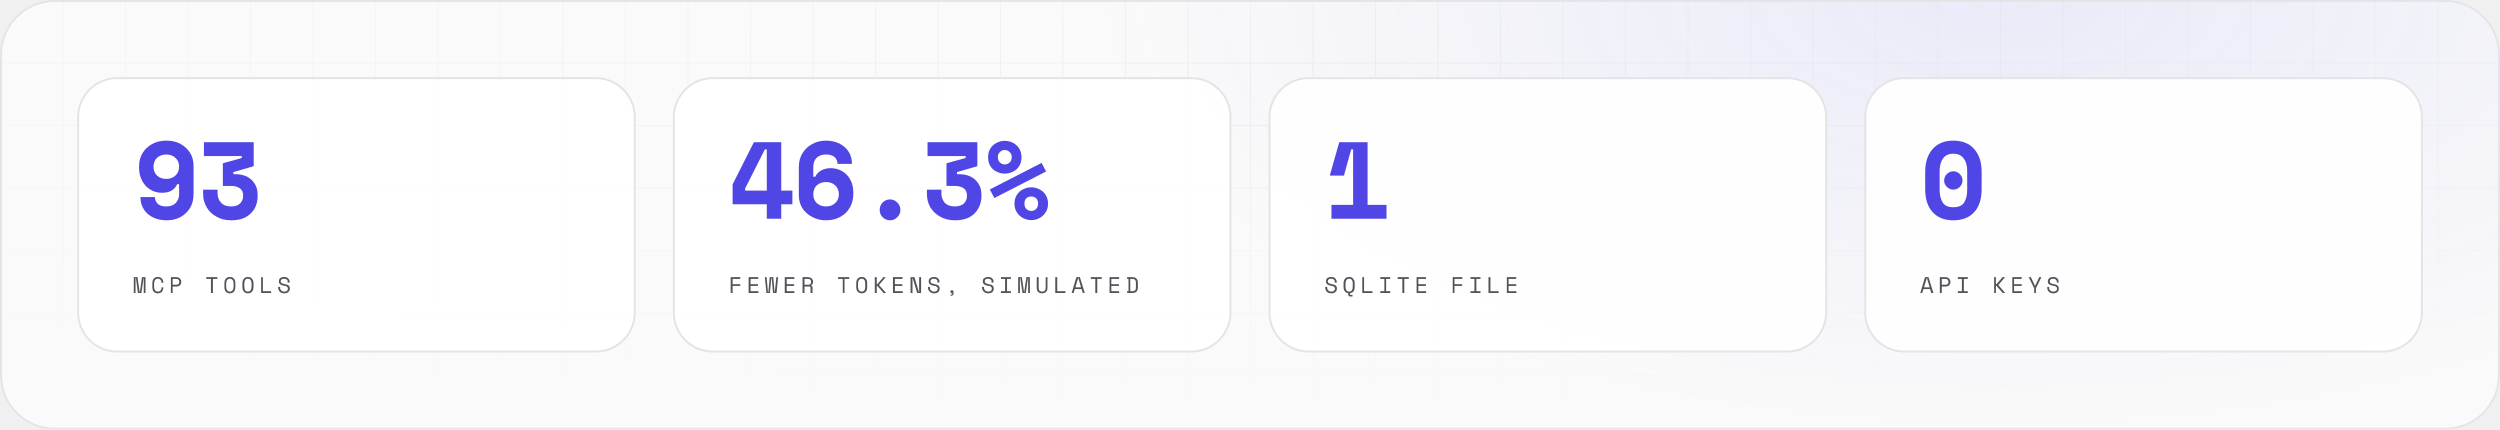
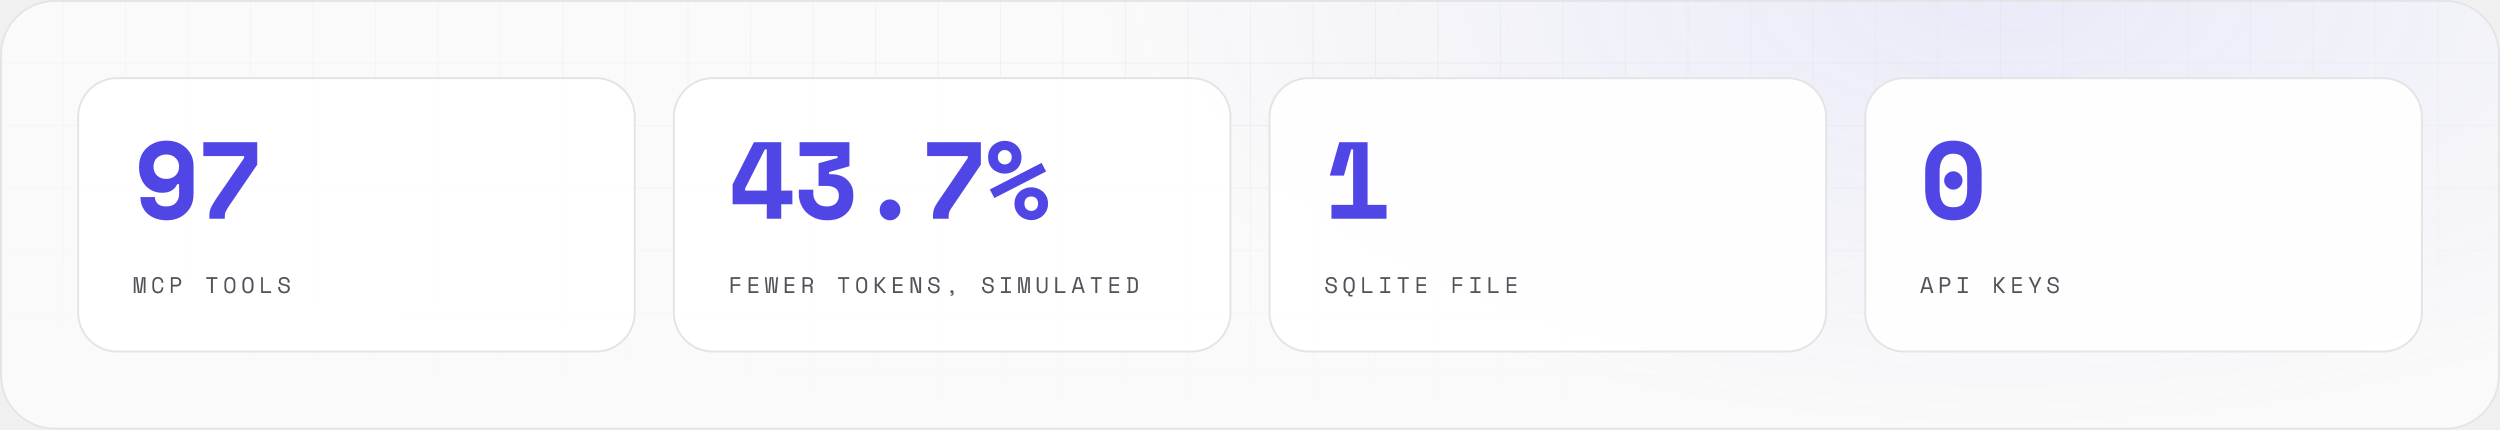
- <svg xmlns="http://www.w3.org/2000/svg" viewBox="0 0 1280 220" width="1280" height="220" role="img" aria-label="93 MCP TOOLS. 46.3% FEWER TOKENS, SIMULATED. 1 SQLITE FILE. 0 API KEYS">
+ <svg xmlns="http://www.w3.org/2000/svg" viewBox="0 0 1280 220" width="1280" height="220" role="img" aria-label="97 MCP TOOLS. 43.7% FEWER TOKENS, SIMULATED. 1 SQLITE FILE. 0 API KEYS">
  <defs>
    <radialGradient id="vmp-stats-l-g">
      <stop offset="0" stop-color="#6366f1" stop-opacity="0.1" />
      <stop offset="1" stop-color="#6366f1" stop-opacity="0" />
    </radialGradient>
    <pattern id="vmp-stats-l-grid" width="32" height="32" patternUnits="userSpaceOnUse">
      <path d="M32 0H0V32" fill="none" stroke="#18181b" stroke-opacity="0.05" stroke-width="1" />
    </pattern>
    <radialGradient id="vmp-stats-l-fade" cx="0.5" cy="0.2" r="0.8">
      <stop offset="0" stop-color="#fff" />
      <stop offset="1" stop-color="#fff" stop-opacity="0" />
    </radialGradient>
    <mask id="vmp-stats-l-m">
      <rect width="1280" height="220" fill="url(#vmp-stats-l-fade)" />
    </mask>
    <clipPath id="vmp-stats-l-clip">
      <rect width="1280" height="220" rx="28" />
    </clipPath>
  </defs>
  <g clip-path="url(#vmp-stats-l-clip)">
    <rect width="1280" height="220" fill="#fafafa" />
    <rect width="1280" height="220" fill="url(#vmp-stats-l-grid)" mask="url(#vmp-stats-l-m)" />
    <ellipse cx="1024" cy="0" rx="461" ry="220" fill="url(#vmp-stats-l-g)" />
  </g>
  <rect x="0.5" y="0.5" width="1279" height="219" rx="27.5" fill="none" stroke="#e4e4e7" />
  <rect x="40.0" y="40" width="285.0" height="140" rx="20" fill="#ffffff" fill-opacity="0.92" stroke="#e4e4e7" />
-   <path fill="#4f46e5" d="M85.4 112.8Q81.6 112.8 78.5 111.4Q75.4 109.9 73.7 107.3Q71.9 104.6 71.9 100.9H79.3Q79.3 102.8 80.7 104.3Q82.1 105.7 85.1 105.7Q88.2 105.7 89.9 104Q91.7 102.2 91.7 99.3V94.3H90.7Q89.9 96.2 88.1 97.4Q86.3 98.7 83 98.7Q79.6 98.7 77 97.1Q74.3 95.5 72.8 92.6Q71.2 89.7 71.2 85.9V85.2Q71.2 81.5 72.9 78.5Q74.7 75.5 77.8 73.8Q81 72 85.2 72Q89.2 72 92.3 73.6Q95.4 75.3 97.3 78.2Q99.1 81.1 99.1 85V99.2Q99.1 103.5 97.3 106.5Q95.4 109.5 92.3 111.2Q89.2 112.8 85.4 112.8ZM85.1 91.6Q88 91.6 89.8 89.9Q91.7 88.2 91.7 85.3Q91.7 82.5 89.8 80.8Q88 79.1 85.1 79.1Q82.3 79.1 80.4 80.8Q78.6 82.5 78.6 85.3Q78.6 88.2 80.4 89.9Q82.3 91.6 85.1 91.6ZM118.5 112.8Q114 112.8 110.8 110.9Q107.5 109.1 105.8 106.1Q104 103 104 99.5V97.1H111.4V99.1Q111.4 101.8 113.2 103.8Q114.9 105.7 118.4 105.7Q121.3 105.7 122.9 104.2Q124.5 102.6 124.5 100.2Q124.5 97.6 122.8 96.4Q121.1 95.2 118.5 95.2H114.1V83.6L123.8 80.9V79.9H104.4V72.8H129.9V85.1L119.5 88.1V89.2H120.8Q123.6 89.2 126.2 90.3Q128.7 91.5 130.3 93.9Q131.9 96.2 131.9 99.8V100.5Q131.9 103.9 130.4 106.7Q128.8 109.5 125.8 111.2Q122.8 112.8 118.5 112.8Z" />
+   <path fill="#4f46e5" d="M85.4 112.8Q81.6 112.8 78.5 111.4Q75.4 109.9 73.7 107.3Q71.9 104.6 71.9 100.9H79.3Q79.3 102.8 80.7 104.3Q82.1 105.7 85.1 105.7Q88.2 105.7 89.9 104Q91.7 102.2 91.7 99.3V94.3H90.7Q89.9 96.2 88.1 97.4Q86.3 98.7 83 98.7Q79.6 98.7 77 97.1Q74.3 95.5 72.8 92.6Q71.2 89.7 71.2 85.9V85.2Q71.2 81.5 72.9 78.5Q74.7 75.5 77.8 73.8Q81 72 85.2 72Q89.2 72 92.3 73.6Q95.4 75.3 97.3 78.2Q99.1 81.1 99.1 85V99.2Q99.1 103.5 97.3 106.5Q95.4 109.5 92.3 111.2Q89.2 112.8 85.4 112.8ZM85.1 91.6Q88 91.6 89.8 89.9Q91.7 88.2 91.7 85.3Q91.7 82.5 89.8 80.8Q88 79.1 85.1 79.1Q82.3 79.1 80.4 80.8Q78.6 82.5 78.6 85.3Q78.6 88.2 80.4 89.9Q82.3 91.6 85.1 91.6ZM107.2 112V110.3Q107.2 108.8 107.5 107.7Q107.8 106.5 108.5 105.3Q109.2 104 110.3 102.3L125 80.9V79.9H104.1V72.8H131.7V84.3L117.5 105.1Q116.4 106.7 115.8 107.9Q115.1 109.1 115.1 110.7V112Z" />
  <path fill="#52525b" d="M68.5 150V141.9H70.4L71.5 149.6H71.6L72.7 141.9H74.5V150H73.6V142.4H73.5L72.4 150H70.6L69.6 142.4H69.4V150ZM80.8 150.2Q79.5 150.2 78.7 149.3Q78 148.5 78 146.9V145.1Q78 143.5 78.7 142.7Q79.5 141.8 80.8 141.8Q81.7 141.8 82.4 142.2Q83 142.6 83.3 143.2Q83.6 143.9 83.6 144.7V144.8H82.7V144.7Q82.7 144.2 82.5 143.7Q82.3 143.3 81.9 143Q81.5 142.7 80.8 142.7Q79.9 142.7 79.4 143.4Q78.9 144 78.9 145.1V146.8Q78.9 148 79.4 148.6Q79.9 149.3 80.8 149.3Q81.5 149.3 81.9 149Q82.3 148.7 82.5 148.2Q82.7 147.8 82.7 147.2V147.1H83.6V147.2Q83.6 148.1 83.3 148.7Q83 149.4 82.4 149.8Q81.7 150.2 80.8 150.2ZM87.5 150V141.9H90.3Q91.2 141.9 91.7 142.3Q92.2 142.6 92.5 143.1Q92.8 143.5 92.8 144.1V144.5Q92.8 145.1 92.5 145.6Q92.2 146.1 91.7 146.4Q91.1 146.7 90.3 146.7H88.4V150ZM88.4 145.8H90.2Q91.8 145.8 91.8 144.4V144.2Q91.8 143.6 91.4 143.2Q91 142.8 90.2 142.8H88.4ZM108 150V142.8H105.6V141.9H111.3V142.8H109V150ZM117.7 150.2Q116.4 150.2 115.6 149.3Q114.9 148.5 114.9 146.9V145.1Q114.9 143.5 115.6 142.7Q116.4 141.8 117.7 141.8Q119 141.8 119.8 142.7Q120.5 143.5 120.5 145.1V146.9Q120.5 148.5 119.8 149.3Q119 150.2 117.7 150.2ZM117.7 149.3Q118.6 149.3 119.1 148.6Q119.6 148 119.6 146.8V145.1Q119.6 144 119.1 143.4Q118.6 142.7 117.7 142.7Q116.8 142.7 116.3 143.4Q115.8 144 115.8 145.1V146.8Q115.8 148 116.3 148.6Q116.8 149.3 117.7 149.3ZM126.9 150.2Q125.6 150.2 124.9 149.3Q124.1 148.5 124.1 146.9V145.1Q124.1 143.5 124.9 142.7Q125.6 141.8 126.9 141.8Q128.3 141.8 129 142.7Q129.8 143.5 129.8 145.1V146.9Q129.8 148.5 129 149.3Q128.3 150.2 126.9 150.2ZM126.9 149.3Q127.9 149.3 128.3 148.6Q128.8 148 128.8 146.8V145.1Q128.8 144 128.3 143.4Q127.9 142.7 126.9 142.7Q126 142.7 125.5 143.4Q125.1 144 125.1 145.1V146.8Q125.1 148 125.5 148.6Q126 149.3 126.9 149.3ZM133.7 150V141.9H134.6V149.1H138.8V150ZM145.6 150.2Q144.5 150.2 143.8 149.8Q143.1 149.4 142.8 148.7Q142.4 148.1 142.4 147.2V146.9H143.4V147.1Q143.4 148.2 144 148.7Q144.6 149.3 145.6 149.3Q146.5 149.3 146.9 148.9Q147.4 148.5 147.4 147.8V147.7Q147.4 147.1 146.9 146.8Q146.5 146.4 145.4 146.3Q144.2 146.1 143.5 145.6Q142.8 145.1 142.8 144.1V143.9Q142.8 143.3 143.1 142.8Q143.4 142.3 144 142.1Q144.6 141.8 145.4 141.8Q146.3 141.8 147 142.1Q147.6 142.5 147.9 143Q148.3 143.5 148.3 144.2V144.7H147.3V144.3Q147.3 143.7 147.1 143.4Q146.8 143 146.4 142.9Q145.9 142.7 145.4 142.7Q145 142.7 144.6 142.8Q144.2 143 144 143.3Q143.7 143.5 143.7 144V144Q143.7 144.7 144.3 145Q144.8 145.3 145.9 145.5Q147.2 145.7 147.8 146.2Q148.4 146.8 148.4 147.7V147.8Q148.4 148.9 147.6 149.5Q146.9 150.2 145.6 150.2Z" />
  <rect x="345.0" y="40" width="285.0" height="140" rx="20" fill="#ffffff" fill-opacity="0.92" stroke="#e4e4e7" />
-   <path fill="#4f46e5" d="M392.6 112V104.6H375.1V94.4L386 72.8H400V97.6H405.7V104.6H400V112ZM381.5 97.6H392.6V76.5H391.6L381.5 96.5ZM422.9 112.8Q419 112.8 415.9 111.1Q412.7 109.5 410.8 106.6Q409 103.7 409 99.8V85.6Q409 81.4 410.9 78.4Q412.8 75.3 416 73.7Q419.1 72 422.8 72Q426.5 72 429.6 73.4Q432.6 74.9 434.4 77.5Q436.2 80.2 436.2 83.9H428.8Q428.8 81.9 427.4 80.5Q425.9 79.1 422.9 79.1Q419.9 79.1 418.1 80.8Q416.4 82.6 416.4 85.5V90.5H417.4Q418.3 88.5 420.4 87.3Q422.6 86.1 425.3 86.1Q428.5 86.1 431.1 87.6Q433.8 89.1 435.3 91.9Q436.9 94.7 436.9 98.6V99.2Q436.9 103.2 435.1 106.3Q433.4 109.3 430.3 111Q427.2 112.8 422.9 112.8ZM422.9 105.7Q425.8 105.7 427.6 104Q429.5 102.3 429.5 99.5Q429.5 96.6 427.6 94.9Q425.8 93.2 422.9 93.2Q420.1 93.2 418.2 94.9Q416.4 96.6 416.4 99.5Q416.4 102.3 418.2 104Q420.1 105.7 422.9 105.7ZM455.7 112.8Q453.5 112.8 451.9 111.2Q450.4 109.7 450.4 107.5Q450.4 105.2 451.9 103.7Q453.5 102.1 455.7 102.1Q457.9 102.1 459.4 103.7Q461 105.2 461 107.5Q461 109.7 459.4 111.2Q457.9 112.8 455.7 112.8ZM489 112.8Q484.6 112.8 481.3 110.9Q478.1 109.1 476.3 106.1Q474.6 103 474.6 99.5V97.1H482V99.1Q482 101.8 483.7 103.8Q485.5 105.7 488.9 105.7Q491.9 105.7 493.5 104.2Q495.1 102.6 495.1 100.2Q495.1 97.6 493.4 96.4Q491.6 95.2 489 95.2H484.6V83.6L494.4 80.9V79.9H474.9V72.8H500.4V85.1L490 88.1V89.2H491.4Q494.2 89.2 496.7 90.3Q499.3 91.5 500.9 93.9Q502.5 96.2 502.5 99.8V100.5Q502.5 103.9 500.9 106.7Q499.4 109.5 496.4 111.2Q493.4 112.8 489 112.8ZM514.4 88.9Q512.3 88.9 510.3 87.9Q508.3 87 507.1 85.1Q505.9 83.2 505.9 80.5Q505.9 77.8 507.1 76Q508.3 74.1 510.3 73.1Q512.3 72.1 514.4 72.1Q516.6 72.1 518.6 73.1Q520.6 74.1 521.8 76Q523 77.8 523 80.5Q523 83.2 521.8 85.1Q520.6 87 518.6 87.9Q516.6 88.9 514.4 88.9ZM514.4 84.2Q515.8 84.2 516.9 83.2Q518 82.3 518 80.5Q518 78.7 516.9 77.8Q515.8 76.8 514.4 76.8Q513 76.8 512 77.8Q510.9 78.7 510.9 80.5Q510.9 82.3 512 83.2Q513 84.2 514.4 84.2ZM509.1 101.4 506.8 97 533.3 83.4 535.6 87.8ZM528 112.7Q525.9 112.7 523.9 111.7Q521.9 110.7 520.7 108.8Q519.4 106.9 519.4 104.3Q519.4 101.6 520.7 99.7Q521.9 97.8 523.9 96.9Q525.9 95.9 528 95.9Q530.2 95.9 532.1 96.9Q534.1 97.8 535.3 99.7Q536.6 101.6 536.6 104.3Q536.6 106.9 535.3 108.8Q534.1 110.7 532.1 111.7Q530.2 112.7 528 112.7ZM528 108Q529.4 108 530.5 107Q531.5 106 531.5 104.3Q531.5 102.5 530.5 101.5Q529.4 100.6 528 100.6Q526.6 100.6 525.5 101.5Q524.5 102.5 524.5 104.3Q524.5 106 525.5 107Q526.6 108 528 108Z" />
+   <path fill="#4f46e5" d="M392.6 112V104.6H375.1V94.4L386 72.8H400V97.6H405.7V104.6H400V112ZM381.5 97.6H392.6V76.5H391.6L381.5 96.5ZM423.5 112.8Q419 112.8 415.8 110.9Q412.5 109.1 410.8 106.1Q409 103 409 99.5V97.1H416.4V99.1Q416.4 101.8 418.2 103.8Q419.9 105.7 423.4 105.7Q426.3 105.7 427.9 104.2Q429.5 102.6 429.5 100.2Q429.5 97.6 427.8 96.4Q426.1 95.2 423.5 95.2H419.1V83.6L428.8 80.9V79.9H409.4V72.8H434.9V85.1L424.5 88.1V89.2H425.8Q428.6 89.2 431.2 90.3Q433.7 91.5 435.3 93.9Q436.9 96.2 436.9 99.8V100.5Q436.9 103.9 435.4 106.7Q433.8 109.5 430.8 111.2Q427.8 112.8 423.5 112.8ZM455.7 112.8Q453.5 112.8 451.9 111.2Q450.4 109.7 450.4 107.5Q450.4 105.2 451.9 103.7Q453.5 102.1 455.7 102.1Q457.9 102.1 459.4 103.7Q461 105.2 461 107.5Q461 109.7 459.4 111.2Q457.9 112.8 455.7 112.8ZM477.7 112V110.3Q477.7 108.8 478 107.7Q478.3 106.5 479 105.3Q479.7 104 480.9 102.3L495.5 80.9V79.9H474.7V72.8H502.2V84.3L488.1 105.1Q486.9 106.7 486.3 107.9Q485.7 109.1 485.7 110.7V112ZM514.4 88.9Q512.3 88.9 510.3 87.9Q508.3 87 507.1 85.1Q505.9 83.2 505.9 80.5Q505.9 77.8 507.1 76Q508.3 74.1 510.3 73.1Q512.3 72.1 514.4 72.1Q516.6 72.1 518.6 73.1Q520.6 74.1 521.8 76Q523 77.8 523 80.5Q523 83.2 521.8 85.1Q520.6 87 518.6 87.9Q516.6 88.9 514.4 88.9ZM514.4 84.2Q515.8 84.2 516.9 83.2Q518 82.3 518 80.5Q518 78.7 516.9 77.8Q515.8 76.8 514.4 76.8Q513 76.8 512 77.8Q510.9 78.7 510.9 80.5Q510.9 82.3 512 83.2Q513 84.2 514.4 84.2ZM509.1 101.4 506.8 97 533.3 83.4 535.6 87.8ZM528 112.7Q525.9 112.7 523.9 111.7Q521.9 110.7 520.7 108.8Q519.4 106.9 519.4 104.3Q519.4 101.6 520.7 99.7Q521.9 97.8 523.9 96.9Q525.9 95.9 528 95.9Q530.2 95.9 532.1 96.9Q534.1 97.8 535.3 99.7Q536.6 101.6 536.6 104.3Q536.6 106.9 535.3 108.8Q534.1 110.7 532.1 111.7Q530.2 112.7 528 112.7ZM528 108Q529.4 108 530.5 107Q531.5 106 531.5 104.3Q531.5 102.5 530.5 101.5Q529.4 100.6 528 100.6Q526.6 100.6 525.5 101.5Q524.5 102.5 524.5 104.3Q524.5 106 525.5 107Q526.6 108 528 108Z" />
  <path fill="#52525b" d="M374.1 150V141.9H379V142.8H375.1V145.5H379V146.4H375.1V150ZM383.3 150V141.9H388.2V142.8H384.3V145.5H388.1V146.4H384.3V149.1H388.3V150ZM392.4 150 391.6 141.9H392.5L393.2 149.6H393.4L394.1 141.9H395.9L396.6 149.6H396.7L397.5 141.9H398.4L397.6 150H395.8L395.1 142.4H394.9L394.2 150ZM401.8 150V141.9H406.7V142.8H402.8V145.5H406.6V146.4H402.8V149.1H406.7V150ZM410.9 150V141.9H413.8Q414.6 141.9 415.2 142.3Q415.7 142.6 416 143.1Q416.3 143.5 416.3 144.1V144.5Q416.3 144.9 416 145.4Q415.8 145.8 415.3 146.1V146.2Q415.6 146.3 415.8 146.5Q416 146.7 416 147.1V150H415V147.3Q415 147 414.9 146.8Q414.7 146.7 414.4 146.7H411.9V150ZM411.9 145.8H413.7Q415.3 145.8 415.3 144.4V144.2Q415.3 143.6 414.9 143.2Q414.5 142.8 413.7 142.8H411.9ZM431.5 150V142.8H429.1V141.9H434.8V142.8H432.4V150ZM441.2 150.2Q439.9 150.2 439.1 149.3Q438.4 148.5 438.4 146.9V145.1Q438.4 143.5 439.1 142.7Q439.9 141.8 441.2 141.8Q442.5 141.8 443.3 142.7Q444 143.5 444 145.1V146.9Q444 148.5 443.3 149.3Q442.5 150.2 441.2 150.2ZM441.2 149.3Q442.1 149.3 442.6 148.6Q443 148 443 146.8V145.1Q443 144 442.6 143.4Q442.1 142.7 441.2 142.7Q440.3 142.7 439.8 143.4Q439.3 144 439.3 145.1V146.8Q439.3 148 439.8 148.6Q440.3 149.3 441.2 149.3ZM447.9 150V141.9H448.9V145.5H449.2L452.3 141.9H453.4V142L450.1 145.9V146L453.6 149.9V150H452.4L449.2 146.4H448.9V150ZM457.2 150V141.9H462.1V142.8H458.2V145.5H462V146.4H458.2V149.1H462.2V150ZM466.2 150V141.9H468.2L470.5 149.6H470.6V141.9H471.6V150H469.6L467.3 142.4H467.2V150ZM478.3 150.2Q477.3 150.2 476.6 149.8Q475.9 149.4 475.5 148.7Q475.1 148.1 475.1 147.2V146.9H476.1V147.1Q476.1 148.2 476.7 148.7Q477.3 149.3 478.3 149.3Q479.2 149.3 479.6 148.9Q480.1 148.5 480.1 147.8V147.7Q480.1 147.1 479.6 146.8Q479.2 146.4 478.1 146.3Q476.9 146.1 476.2 145.6Q475.5 145.1 475.5 144.1V143.9Q475.5 143.3 475.8 142.8Q476.2 142.3 476.8 142.1Q477.4 141.8 478.1 141.8Q479 141.8 479.7 142.1Q480.3 142.5 480.7 143Q481 143.5 481 144.2V144.7H480V144.3Q480 143.7 479.8 143.4Q479.5 143 479.1 142.9Q478.6 142.7 478.1 142.7Q477.7 142.7 477.3 142.8Q476.9 143 476.7 143.3Q476.4 143.5 476.4 144V144Q476.4 144.7 477 145Q477.5 145.3 478.6 145.5Q479.9 145.7 480.5 146.2Q481.1 146.8 481.1 147.7V147.8Q481.1 148.9 480.4 149.5Q479.7 150.2 478.3 150.2ZM486.7 151.4V150.8H487.2Q487.6 150.8 487.6 150.4V150.1Q487.5 150.2 487.4 150.2Q487 150.2 486.8 149.9Q486.6 149.7 486.6 149.4Q486.6 149 486.8 148.8Q487.1 148.6 487.4 148.6Q487.7 148.6 487.9 148.8Q488.2 149 488.2 149.4V150.5Q488.2 150.9 487.9 151.1Q487.7 151.4 487.3 151.4ZM506 150.2Q505 150.2 504.3 149.8Q503.6 149.4 503.2 148.7Q502.8 148.1 502.8 147.2V146.9H503.8V147.1Q503.8 148.2 504.4 148.7Q505 149.3 506 149.3Q506.9 149.3 507.4 148.9Q507.8 148.5 507.8 147.8V147.7Q507.8 147.1 507.4 146.8Q506.9 146.4 505.8 146.3Q504.6 146.1 503.9 145.6Q503.2 145.1 503.2 144.1V143.9Q503.2 143.3 503.5 142.8Q503.9 142.3 504.5 142.1Q505.1 141.8 505.9 141.8Q506.8 141.8 507.4 142.1Q508 142.5 508.4 143Q508.7 143.5 508.7 144.2V144.7H507.7V144.3Q507.7 143.7 507.5 143.4Q507.2 143 506.8 142.9Q506.3 142.7 505.8 142.7Q505.4 142.7 505 142.8Q504.6 143 504.4 143.3Q504.2 143.5 504.2 144V144Q504.2 144.7 504.7 145Q505.2 145.3 506.3 145.5Q507.6 145.7 508.2 146.2Q508.8 146.8 508.8 147.7V147.8Q508.8 148.9 508.1 149.5Q507.4 150.2 506 150.2ZM512.5 150V149.1H514.6V142.8H512.5V141.9H517.6V142.8H515.6V149.1H517.6V150ZM521.3 150V141.9H523.2L524.3 149.6H524.4L525.5 141.9H527.3V150H526.4V142.4H526.3L525.2 150H523.5L522.4 142.4H522.2V150ZM533.6 150.2Q532.3 150.2 531.5 149.4Q530.8 148.7 530.8 147.3V141.9H531.8V147.3Q531.8 148.3 532.2 148.8Q532.7 149.3 533.6 149.3Q534.5 149.3 534.9 148.8Q535.4 148.3 535.4 147.3V141.9H536.3V147.3Q536.3 148.7 535.6 149.4Q534.8 150.2 533.6 150.2ZM540.3 150V141.9H541.3V149.1H545.5V150ZM548.7 150 551.1 141.9H552.9L555.4 150H554.4L553.8 148H550.3L549.7 150ZM550.6 147.1H553.5L552.1 142.4H552ZM560.8 150V142.8H558.5V141.9H564.1V142.8H561.8V150ZM568.1 150V141.9H573V142.8H569V145.5H572.9V146.4H569V149.1H573V150ZM577.1 150V149.1H577.8V142.8H577.1V141.9H579.7Q581.2 141.9 581.9 142.7Q582.6 143.4 582.6 144.9V147Q582.6 148.6 581.9 149.3Q581.2 150 579.7 150ZM578.7 149.1H579.6Q580.3 149.1 580.7 148.9Q581.2 148.7 581.4 148.3Q581.6 147.8 581.6 146.9V145Q581.6 144.2 581.4 143.7Q581.2 143.2 580.7 143Q580.3 142.8 579.6 142.8H578.7Z" />
  <rect x="650.0" y="40" width="285.0" height="140" rx="20" fill="#ffffff" fill-opacity="0.92" stroke="#e4e4e7" />
  <path fill="#4f46e5" d="M681.7 112V104.9H692.8V76.5H691.8L688.1 89.9H681V89.3L685.7 72.8H700.2V104.9H709.9V112Z" />
  <path fill="#52525b" d="M681.7 150.2Q680.6 150.2 679.9 149.8Q679.2 149.4 678.9 148.7Q678.5 148.1 678.5 147.2V146.9H679.5V147.1Q679.5 148.2 680.1 148.7Q680.7 149.3 681.7 149.3Q682.6 149.3 683 148.9Q683.5 148.5 683.5 147.8V147.7Q683.5 147.1 683 146.8Q682.6 146.4 681.5 146.3Q680.3 146.1 679.6 145.6Q678.9 145.1 678.9 144.1V143.9Q678.9 143.3 679.2 142.8Q679.5 142.3 680.1 142.1Q680.7 141.8 681.5 141.8Q682.4 141.8 683.1 142.1Q683.7 142.5 684 143Q684.4 143.5 684.4 144.2V144.7H683.4V144.3Q683.4 143.7 683.2 143.4Q682.9 143 682.5 142.9Q682 142.7 681.5 142.7Q681.1 142.7 680.7 142.8Q680.3 143 680.1 143.3Q679.8 143.5 679.8 144V144Q679.8 144.7 680.4 145Q680.9 145.3 682 145.5Q683.3 145.7 683.9 146.2Q684.5 146.8 684.5 147.7V147.8Q684.5 148.9 683.7 149.5Q683 150.2 681.7 150.2ZM691.2 151.8Q690.8 151.8 690.6 151.5Q690.3 151.3 690.3 150.9V150.1Q689.2 150 688.6 149.2Q687.9 148.3 687.9 146.9V145.1Q687.9 143.5 688.7 142.7Q689.4 141.8 690.8 141.8Q692.1 141.8 692.8 142.7Q693.6 143.5 693.6 145.1V146.9Q693.6 148.3 693 149.2Q692.3 150 691.2 150.1V150.6Q691.2 151 691.5 151H692.5V151.8ZM690.8 149.3Q691.7 149.3 692.2 148.6Q692.6 148 692.6 146.8V145.1Q692.6 144 692.2 143.4Q691.7 142.7 690.8 142.7Q689.8 142.7 689.4 143.4Q688.9 144 688.9 145.1V146.8Q688.9 148 689.4 148.6Q689.8 149.3 690.8 149.3ZM697.5 150V141.9H698.4V149.1H702.7V150ZM706.7 150V149.1H708.8V142.8H706.7V141.9H711.8V142.8H709.7V149.1H711.8V150ZM718 150V142.8H715.6V141.9H721.3V142.8H719V150ZM725.3 150V141.9H730.1V142.8H726.2V145.5H730.1V146.4H726.2V149.1H730.2V150ZM743.8 150V141.9H748.7V142.8H744.7V145.5H748.6V146.4H744.7V150ZM752.9 150V149.1H754.9V142.8H752.9V141.9H758V142.8H755.9V149.1H758V150ZM762.1 150V141.9H763.1V149.1H767.3V150ZM771.5 150V141.9H776.3V142.8H772.4V145.5H776.3V146.4H772.4V149.1H776.4V150Z" />
  <rect x="955.0" y="40" width="285.0" height="140" rx="20" fill="#ffffff" fill-opacity="0.92" stroke="#e4e4e7" />
  <path fill="#4f46e5" d="M1000.1 112.8Q993.4 112.8 989.6 108.7Q985.7 104.6 985.7 96.8V88Q985.7 80.5 989.6 76.2Q993.4 72 1000.1 72Q1006.9 72 1010.7 76.2Q1014.6 80.5 1014.6 88V96.8Q1014.6 104.6 1010.7 108.7Q1006.9 112.8 1000.1 112.8ZM1000.1 106.1Q1004.2 106.1 1005.7 103.6Q1007.2 101.1 1007.2 97.2V87.6Q1007.2 85.1 1006.5 83.1Q1005.7 81.1 1004.2 79.9Q1002.7 78.7 1000.1 78.7Q997.6 78.7 996 79.9Q994.5 81.1 993.8 83.1Q993.1 85.1 993.1 87.6V97.2Q993.1 101.1 994.6 103.6Q996.1 106.1 1000.1 106.1ZM1000.1 97.1Q998.2 97.1 996.8 95.7Q995.4 94.3 995.4 92.4Q995.4 90.5 996.8 89.1Q998.2 87.7 1000.1 87.7Q1002 87.7 1003.4 89.1Q1004.8 90.5 1004.8 92.4Q1004.8 94.3 1003.4 95.7Q1002 97.1 1000.1 97.1Z" />
  <path fill="#52525b" d="M983.2 150 985.6 141.9H987.4L989.9 150H988.8L988.2 148H984.8L984.2 150ZM985.1 147.1H988L986.6 142.4H986.5ZM993.2 150V141.9H996.1Q996.9 141.9 997.5 142.3Q998 142.6 998.3 143.1Q998.6 143.5 998.6 144.1V144.5Q998.6 145.1 998.3 145.6Q998 146.1 997.5 146.4Q996.9 146.7 996.1 146.7H994.2V150ZM994.2 145.8H996Q997.6 145.8 997.6 144.4V144.2Q997.6 143.6 997.2 143.2Q996.8 142.8 996 142.8H994.2ZM1002.4 150V149.1H1004.5V142.8H1002.4V141.9H1007.5V142.8H1005.5V149.1H1007.5V150ZM1021 150V141.9H1021.9V145.5H1022.2L1025.3 141.9H1026.5V142L1023.2 145.9V146L1026.6 149.9V150H1025.4L1022.2 146.4H1021.9V150ZM1030.3 150V141.9H1035.1V142.8H1031.2V145.5H1035.1V146.4H1031.2V149.1H1035.2V150ZM1041.5 150V147.2H1041.3L1038.7 141.9H1039.8L1041.9 146.3H1042L1044.1 141.9H1045.2L1042.6 147.2H1042.4V150ZM1051.3 150.2Q1050.3 150.2 1049.6 149.8Q1048.9 149.4 1048.5 148.7Q1048.2 148.1 1048.2 147.2V146.9H1049.1V147.1Q1049.1 148.2 1049.7 148.7Q1050.3 149.3 1051.3 149.3Q1052.2 149.3 1052.7 148.9Q1053.2 148.5 1053.2 147.8V147.7Q1053.2 147.1 1052.7 146.8Q1052.2 146.4 1051.2 146.3Q1050 146.1 1049.2 145.6Q1048.5 145.1 1048.5 144.1V143.9Q1048.5 143.3 1048.9 142.8Q1049.2 142.3 1049.8 142.1Q1050.4 141.8 1051.2 141.8Q1052.1 141.8 1052.7 142.1Q1053.4 142.5 1053.7 143Q1054 143.5 1054 144.2V144.7H1053.1V144.3Q1053.1 143.7 1052.8 143.4Q1052.6 143 1052.1 142.9Q1051.7 142.7 1051.2 142.7Q1050.7 142.7 1050.4 142.8Q1050 143 1049.7 143.3Q1049.5 143.5 1049.5 144V144Q1049.5 144.7 1050 145Q1050.6 145.3 1051.7 145.5Q1052.9 145.7 1053.5 146.2Q1054.1 146.8 1054.1 147.7V147.8Q1054.1 148.9 1053.4 149.5Q1052.7 150.2 1051.3 150.2Z" />
</svg>
